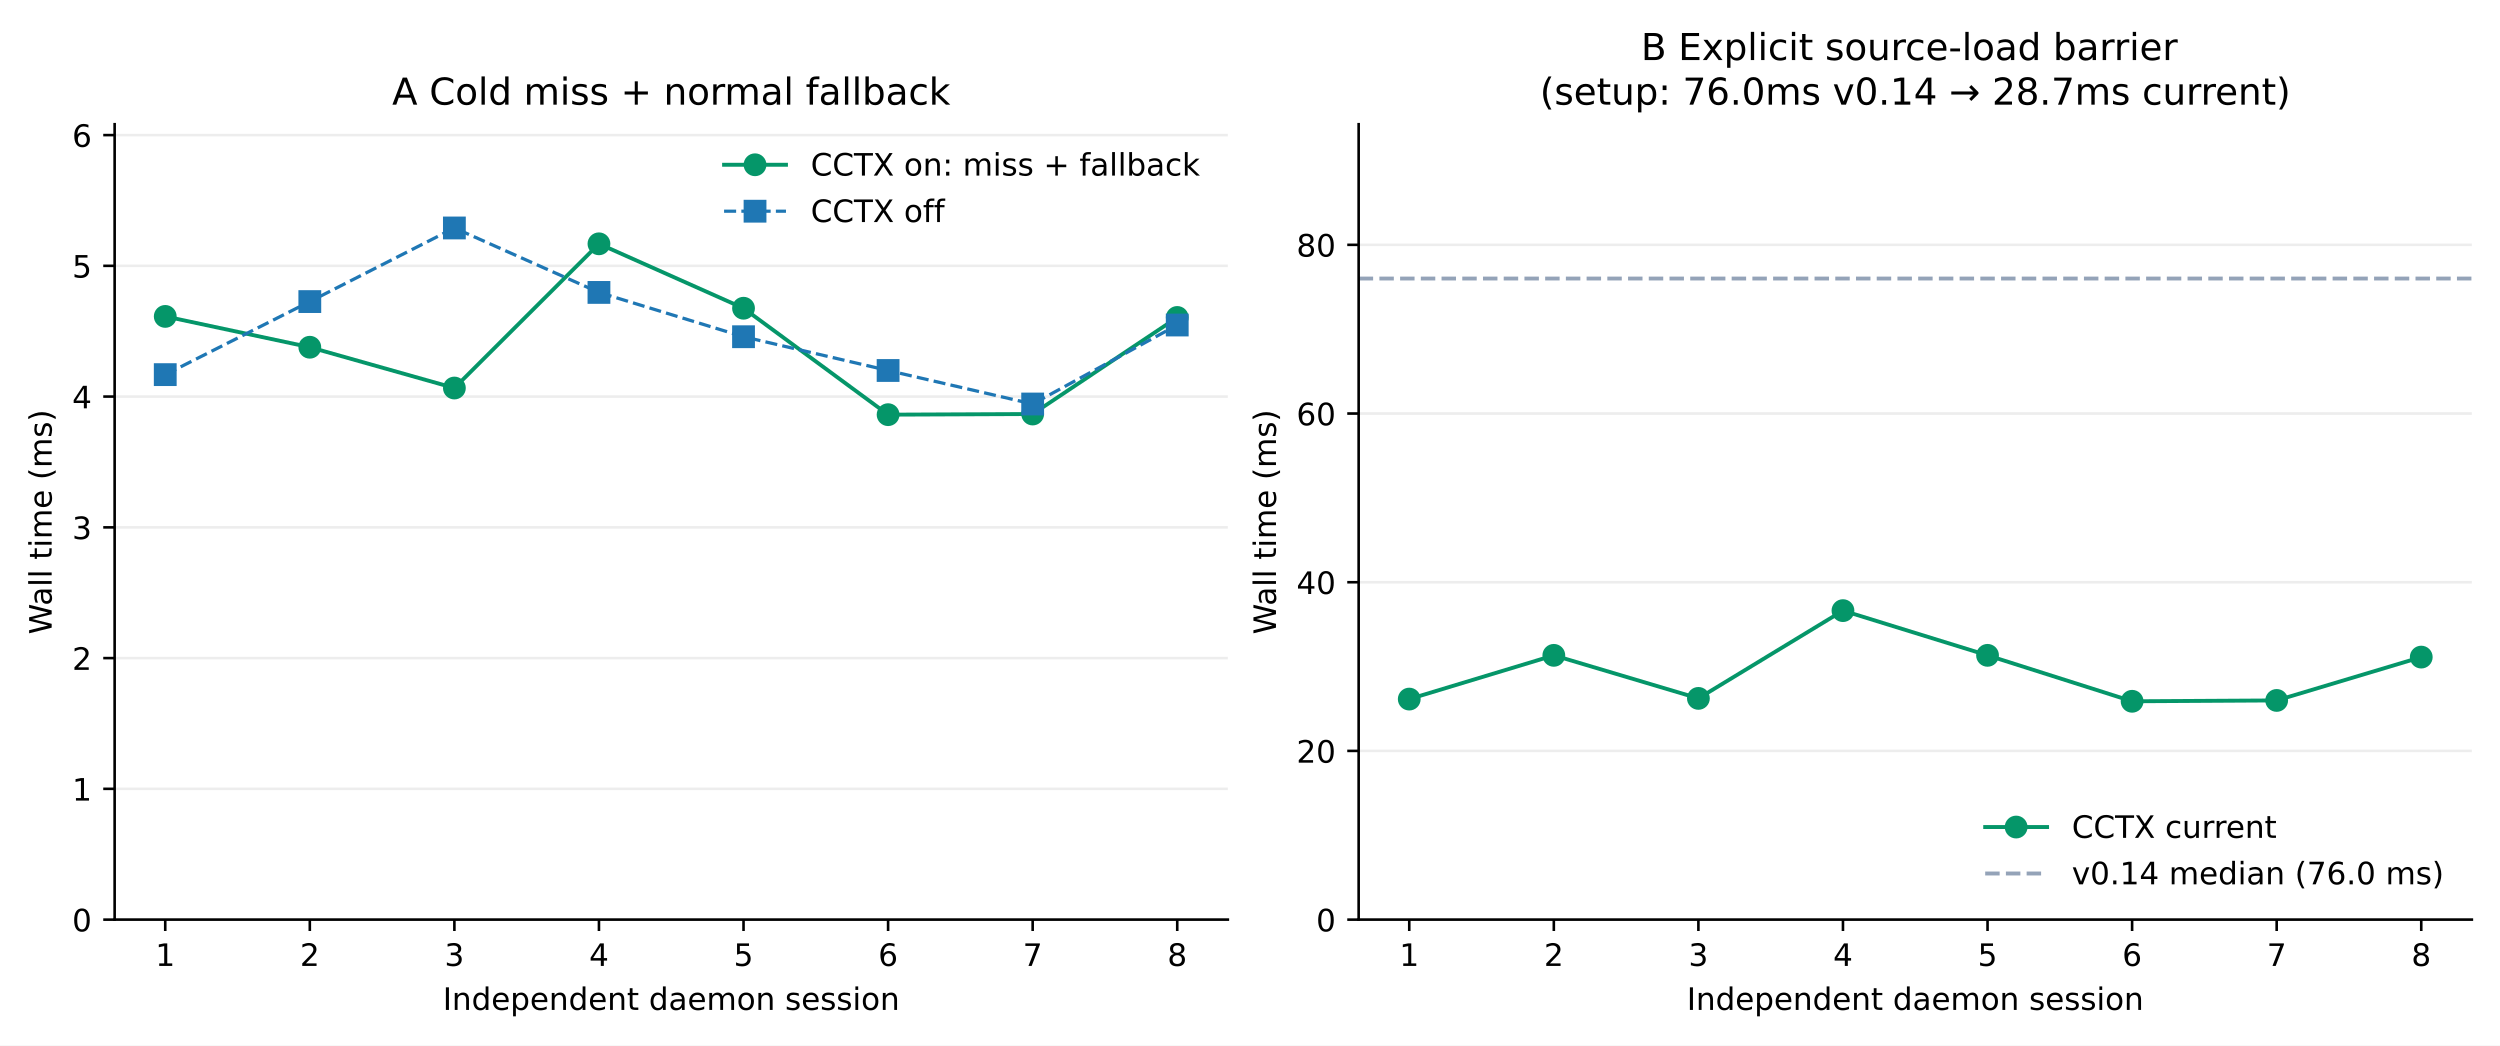
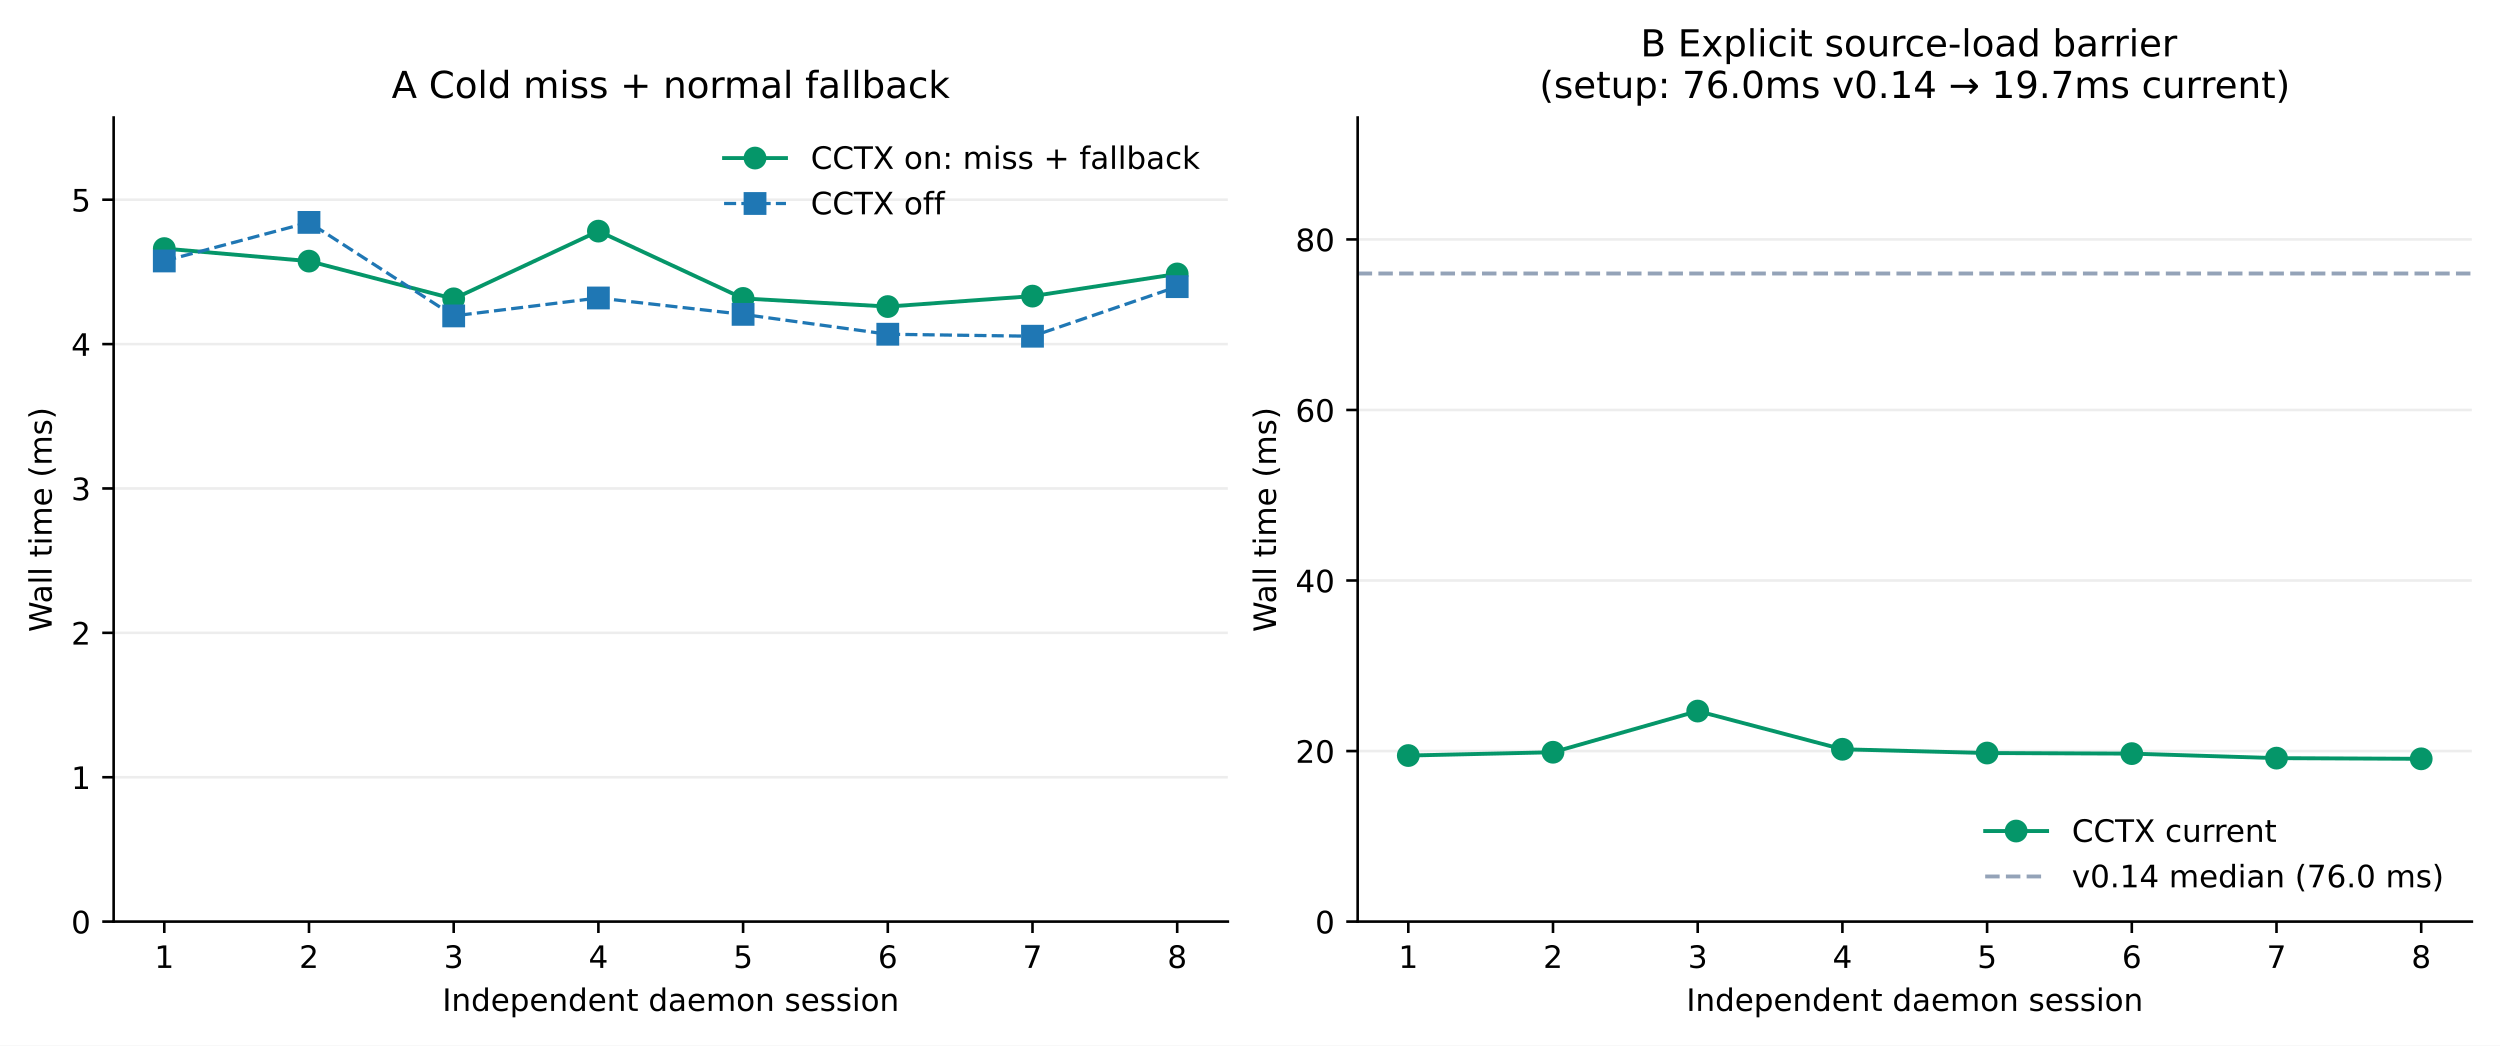
<svg xmlns="http://www.w3.org/2000/svg" xmlns:xlink="http://www.w3.org/1999/xlink" width="767.28pt" height="320.88pt" viewBox="0 0 767.28 320.88" version="1.1">
  <defs>
    <style type="text/css">*{stroke-linejoin: round; stroke-linecap: butt}</style>
  </defs>
  <g id="figure_1">
    <g id="patch_1">
      <path d="M 0 320.88 L 767.28 320.88 L 767.28 0 L 0 0 z " style="fill: #ffffff" />
    </g>
    <g id="axes_1">
      <g id="patch_2">
-         <path d="M 35.185 282.239 L 376.838 282.239 L 376.838 38.126 L 35.185 38.126 z " style="fill: #ffffff" />
+         <path d="M 34.879 282.851 L 376.838 282.851 L 376.838 36.068 L 34.879 36.068 z " style="fill: #ffffff" />
      </g>
      <g id="matplotlib.axis_1">
        <g id="xtick_1">
          <g id="line2d_1">
            <defs>
-               <path id="md323d9f22f" d="M 0 0 L 0 3.5 " style="stroke: #000000; stroke-width: 0.8" />
+               <path id="m0ad3bde80e" d="M 0 0 L 0 3.5 " style="stroke: #000000; stroke-width: 0.8" />
            </defs>
            <g>
-               <use xlink:href="#md323d9f22f" x="50.715" y="282.239" style="stroke: #000000; stroke-width: 0.8" />
+               <use xlink:href="#m0ad3bde80e" x="50.422" y="282.851" style="stroke: #000000; stroke-width: 0.8" />
            </g>
          </g>
          <g id="text_1">
-             <text style="font-size: 9.5px; font-family: 'DejaVu Sans'; text-anchor: middle" x="50.715" y="296.457" transform="rotate(-0 50.71477 296.4566)">1</text>
+             <text style="font-size: 9.5px; font-family: 'DejaVu Sans'; text-anchor: middle" x="50.422" y="297.07" transform="rotate(-0 50.42218 297.0696)">1</text>
          </g>
        </g>
        <g id="xtick_2">
          <g id="line2d_2">
            <g>
-               <use xlink:href="#md323d9f22f" x="95.085" y="282.239" style="stroke: #000000; stroke-width: 0.8" />
+               <use xlink:href="#m0ad3bde80e" x="94.832" y="282.851" style="stroke: #000000; stroke-width: 0.8" />
            </g>
          </g>
          <g id="text_2">
-             <text style="font-size: 9.5px; font-family: 'DejaVu Sans'; text-anchor: middle" x="95.085" y="296.457" transform="rotate(-0 95.08522 296.4566)">2</text>
+             <text style="font-size: 9.5px; font-family: 'DejaVu Sans'; text-anchor: middle" x="94.832" y="297.07" transform="rotate(-0 94.83244 297.0696)">2</text>
          </g>
        </g>
        <g id="xtick_3">
          <g id="line2d_3">
            <g>
-               <use xlink:href="#md323d9f22f" x="139.456" y="282.239" style="stroke: #000000; stroke-width: 0.8" />
+               <use xlink:href="#m0ad3bde80e" x="139.243" y="282.851" style="stroke: #000000; stroke-width: 0.8" />
            </g>
          </g>
          <g id="text_3">
-             <text style="font-size: 9.5px; font-family: 'DejaVu Sans'; text-anchor: middle" x="139.456" y="296.457" transform="rotate(-0 139.4557 296.4566)">3</text>
+             <text style="font-size: 9.5px; font-family: 'DejaVu Sans'; text-anchor: middle" x="139.243" y="297.07" transform="rotate(-0 139.2427 297.0696)">3</text>
          </g>
        </g>
        <g id="xtick_4">
          <g id="line2d_4">
            <g>
-               <use xlink:href="#md323d9f22f" x="183.826" y="282.239" style="stroke: #000000; stroke-width: 0.8" />
+               <use xlink:href="#m0ad3bde80e" x="183.653" y="282.851" style="stroke: #000000; stroke-width: 0.8" />
            </g>
          </g>
          <g id="text_4">
-             <text style="font-size: 9.5px; font-family: 'DejaVu Sans'; text-anchor: middle" x="183.826" y="296.457" transform="rotate(-0 183.8261 296.4566)">4</text>
+             <text style="font-size: 9.5px; font-family: 'DejaVu Sans'; text-anchor: middle" x="183.653" y="297.07" transform="rotate(-0 183.653 297.0696)">4</text>
          </g>
        </g>
        <g id="xtick_5">
          <g id="line2d_5">
            <g>
-               <use xlink:href="#md323d9f22f" x="228.197" y="282.239" style="stroke: #000000; stroke-width: 0.8" />
+               <use xlink:href="#m0ad3bde80e" x="228.063" y="282.851" style="stroke: #000000; stroke-width: 0.8" />
            </g>
          </g>
          <g id="text_5">
-             <text style="font-size: 9.5px; font-family: 'DejaVu Sans'; text-anchor: middle" x="228.197" y="296.457" transform="rotate(-0 228.1966 296.4566)">5</text>
+             <text style="font-size: 9.5px; font-family: 'DejaVu Sans'; text-anchor: middle" x="228.063" y="297.07" transform="rotate(-0 228.0632 297.0696)">5</text>
          </g>
        </g>
        <g id="xtick_6">
          <g id="line2d_6">
            <g>
-               <use xlink:href="#md323d9f22f" x="272.567" y="282.239" style="stroke: #000000; stroke-width: 0.8" />
+               <use xlink:href="#m0ad3bde80e" x="272.473" y="282.851" style="stroke: #000000; stroke-width: 0.8" />
            </g>
          </g>
          <g id="text_6">
-             <text style="font-size: 9.5px; font-family: 'DejaVu Sans'; text-anchor: middle" x="272.567" y="296.457" transform="rotate(-0 272.567 296.4566)">6</text>
+             <text style="font-size: 9.5px; font-family: 'DejaVu Sans'; text-anchor: middle" x="272.473" y="297.07" transform="rotate(-0 272.4735 297.0696)">6</text>
          </g>
        </g>
        <g id="xtick_7">
          <g id="line2d_7">
            <g>
-               <use xlink:href="#md323d9f22f" x="316.937" y="282.239" style="stroke: #000000; stroke-width: 0.8" />
+               <use xlink:href="#m0ad3bde80e" x="316.884" y="282.851" style="stroke: #000000; stroke-width: 0.8" />
            </g>
          </g>
          <g id="text_7">
-             <text style="font-size: 9.5px; font-family: 'DejaVu Sans'; text-anchor: middle" x="316.937" y="296.457" transform="rotate(-0 316.9375 296.4566)">7</text>
+             <text style="font-size: 9.5px; font-family: 'DejaVu Sans'; text-anchor: middle" x="316.884" y="297.07" transform="rotate(-0 316.8837 297.0696)">7</text>
          </g>
        </g>
        <g id="xtick_8">
          <g id="line2d_8">
            <g>
-               <use xlink:href="#md323d9f22f" x="361.308" y="282.239" style="stroke: #000000; stroke-width: 0.8" />
+               <use xlink:href="#m0ad3bde80e" x="361.294" y="282.851" style="stroke: #000000; stroke-width: 0.8" />
            </g>
          </g>
          <g id="text_8">
-             <text style="font-size: 9.5px; font-family: 'DejaVu Sans'; text-anchor: middle" x="361.308" y="296.457" transform="rotate(-0 361.3079 296.4566)">8</text>
+             <text style="font-size: 9.5px; font-family: 'DejaVu Sans'; text-anchor: middle" x="361.294" y="297.07" transform="rotate(-0 361.294 297.0696)">8</text>
          </g>
        </g>
        <g id="text_9">
-           <text style="font-size: 9.5px; font-family: 'DejaVu Sans'; text-anchor: middle" x="206.011" y="309.957" transform="rotate(-0 206.0113 309.9573)">Independent daemon session</text>
+           <text style="font-size: 9.5px; font-family: 'DejaVu Sans'; text-anchor: middle" x="205.858" y="310.264" transform="rotate(-0 205.8581 310.2638)">Independent daemon session</text>
        </g>
      </g>
      <g id="matplotlib.axis_2">
        <g id="ytick_1">
          <g id="line2d_9">
-             <path d="M 35.185 282.239 L 376.838 282.239 " clip-path="url(#p7e78518bc8)" style="fill: none; stroke: #b0b0b0; stroke-opacity: 0.22; stroke-width: 0.8; stroke-linecap: square" />
+             <path d="M 34.879 282.851 L 376.838 282.851 " clip-path="url(#pd2999e989a)" style="fill: none; stroke: #b0b0b0; stroke-opacity: 0.22; stroke-width: 0.8; stroke-linecap: square" />
          </g>
          <g id="line2d_10">
            <defs>
-               <path id="macebc6867a" d="M 0 0 L -3.5 0 " style="stroke: #000000; stroke-width: 0.8" />
+               <path id="m34ef6a5048" d="M 0 0 L -3.5 0 " style="stroke: #000000; stroke-width: 0.8" />
            </defs>
            <g>
-               <use xlink:href="#macebc6867a" x="35.185" y="282.239" style="stroke: #000000; stroke-width: 0.8" />
+               <use xlink:href="#m34ef6a5048" x="34.879" y="282.851" style="stroke: #000000; stroke-width: 0.8" />
            </g>
          </g>
          <g id="text_10">
-             <text style="font-size: 9.5px; font-family: 'DejaVu Sans'; text-anchor: end" x="28.185" y="285.848" transform="rotate(-0 28.18512 285.8477)">0</text>
+             <text style="font-size: 9.5px; font-family: 'DejaVu Sans'; text-anchor: end" x="27.879" y="286.46" transform="rotate(-0 27.87859 286.4603)">0</text>
          </g>
        </g>
        <g id="ytick_2">
          <g id="line2d_11">
-             <path d="M 35.185 242.109 L 376.838 242.109 " clip-path="url(#p7e78518bc8)" style="fill: none; stroke: #b0b0b0; stroke-opacity: 0.22; stroke-width: 0.8; stroke-linecap: square" />
+             <path d="M 34.879 238.54 L 376.838 238.54 " clip-path="url(#pd2999e989a)" style="fill: none; stroke: #b0b0b0; stroke-opacity: 0.22; stroke-width: 0.8; stroke-linecap: square" />
          </g>
          <g id="line2d_12">
            <g>
-               <use xlink:href="#macebc6867a" x="35.185" y="242.109" style="stroke: #000000; stroke-width: 0.8" />
+               <use xlink:href="#m34ef6a5048" x="34.879" y="238.54" style="stroke: #000000; stroke-width: 0.8" />
            </g>
          </g>
          <g id="text_11">
-             <text style="font-size: 9.5px; font-family: 'DejaVu Sans'; text-anchor: end" x="28.185" y="245.718" transform="rotate(-0 28.18512 245.7178)">1</text>
+             <text style="font-size: 9.5px; font-family: 'DejaVu Sans'; text-anchor: end" x="27.879" y="242.149" transform="rotate(-0 27.87859 242.1488)">1</text>
          </g>
        </g>
        <g id="ytick_3">
          <g id="line2d_13">
-             <path d="M 35.185 201.979 L 376.838 201.979 " clip-path="url(#p7e78518bc8)" style="fill: none; stroke: #b0b0b0; stroke-opacity: 0.22; stroke-width: 0.8; stroke-linecap: square" />
+             <path d="M 34.879 194.228 L 376.838 194.228 " clip-path="url(#pd2999e989a)" style="fill: none; stroke: #b0b0b0; stroke-opacity: 0.22; stroke-width: 0.8; stroke-linecap: square" />
          </g>
          <g id="line2d_14">
            <g>
-               <use xlink:href="#macebc6867a" x="35.185" y="201.979" style="stroke: #000000; stroke-width: 0.8" />
+               <use xlink:href="#m34ef6a5048" x="34.879" y="194.228" style="stroke: #000000; stroke-width: 0.8" />
            </g>
          </g>
          <g id="text_12">
-             <text style="font-size: 9.5px; font-family: 'DejaVu Sans'; text-anchor: end" x="28.185" y="205.588" transform="rotate(-0 28.18512 205.5879)">2</text>
+             <text style="font-size: 9.5px; font-family: 'DejaVu Sans'; text-anchor: end" x="27.879" y="197.837" transform="rotate(-0 27.87859 197.8372)">2</text>
          </g>
        </g>
        <g id="ytick_4">
          <g id="line2d_15">
-             <path d="M 35.185 161.849 L 376.838 161.849 " clip-path="url(#p7e78518bc8)" style="fill: none; stroke: #b0b0b0; stroke-opacity: 0.22; stroke-width: 0.8; stroke-linecap: square" />
+             <path d="M 34.879 149.916 L 376.838 149.916 " clip-path="url(#pd2999e989a)" style="fill: none; stroke: #b0b0b0; stroke-opacity: 0.22; stroke-width: 0.8; stroke-linecap: square" />
          </g>
          <g id="line2d_16">
            <g>
-               <use xlink:href="#macebc6867a" x="35.185" y="161.849" style="stroke: #000000; stroke-width: 0.8" />
+               <use xlink:href="#m34ef6a5048" x="34.879" y="149.916" style="stroke: #000000; stroke-width: 0.8" />
            </g>
          </g>
          <g id="text_13">
-             <text style="font-size: 9.5px; font-family: 'DejaVu Sans'; text-anchor: end" x="28.185" y="165.458" transform="rotate(-0 28.18512 165.458)">3</text>
+             <text style="font-size: 9.5px; font-family: 'DejaVu Sans'; text-anchor: end" x="27.879" y="153.526" transform="rotate(-0 27.87859 153.5257)">3</text>
          </g>
        </g>
        <g id="ytick_5">
          <g id="line2d_17">
-             <path d="M 35.185 121.719 L 376.838 121.719 " clip-path="url(#p7e78518bc8)" style="fill: none; stroke: #b0b0b0; stroke-opacity: 0.22; stroke-width: 0.8; stroke-linecap: square" />
+             <path d="M 34.879 105.605 L 376.838 105.605 " clip-path="url(#pd2999e989a)" style="fill: none; stroke: #b0b0b0; stroke-opacity: 0.22; stroke-width: 0.8; stroke-linecap: square" />
          </g>
          <g id="line2d_18">
            <g>
-               <use xlink:href="#macebc6867a" x="35.185" y="121.719" style="stroke: #000000; stroke-width: 0.8" />
+               <use xlink:href="#m34ef6a5048" x="34.879" y="105.605" style="stroke: #000000; stroke-width: 0.8" />
            </g>
          </g>
          <g id="text_14">
-             <text style="font-size: 9.5px; font-family: 'DejaVu Sans'; text-anchor: end" x="28.185" y="125.328" transform="rotate(-0 28.18512 125.3281)">4</text>
+             <text style="font-size: 9.5px; font-family: 'DejaVu Sans'; text-anchor: end" x="27.879" y="109.214" transform="rotate(-0 27.87859 109.2141)">4</text>
          </g>
        </g>
        <g id="ytick_6">
          <g id="line2d_19">
-             <path d="M 35.185 81.589 L 376.838 81.589 " clip-path="url(#p7e78518bc8)" style="fill: none; stroke: #b0b0b0; stroke-opacity: 0.22; stroke-width: 0.8; stroke-linecap: square" />
+             <path d="M 34.879 61.293 L 376.838 61.293 " clip-path="url(#pd2999e989a)" style="fill: none; stroke: #b0b0b0; stroke-opacity: 0.22; stroke-width: 0.8; stroke-linecap: square" />
          </g>
          <g id="line2d_20">
            <g>
-               <use xlink:href="#macebc6867a" x="35.185" y="81.589" style="stroke: #000000; stroke-width: 0.8" />
+               <use xlink:href="#m34ef6a5048" x="34.879" y="61.293" style="stroke: #000000; stroke-width: 0.8" />
            </g>
          </g>
          <g id="text_15">
-             <text style="font-size: 9.5px; font-family: 'DejaVu Sans'; text-anchor: end" x="28.185" y="85.198" transform="rotate(-0 28.18512 85.19824)">5</text>
-           </g>
-         </g>
-         <g id="ytick_7">
-           <g id="line2d_21">
-             <path d="M 35.185 41.459 L 376.838 41.459 " clip-path="url(#p7e78518bc8)" style="fill: none; stroke: #b0b0b0; stroke-opacity: 0.22; stroke-width: 0.8; stroke-linecap: square" />
-           </g>
-           <g id="line2d_22">
-             <g>
-               <use xlink:href="#macebc6867a" x="35.185" y="41.459" style="stroke: #000000; stroke-width: 0.8" />
-             </g>
-           </g>
-           <g id="text_16">
-             <text style="font-size: 9.5px; font-family: 'DejaVu Sans'; text-anchor: end" x="28.185" y="45.068" transform="rotate(-0 28.18512 45.06835)">6</text>
-           </g>
-         </g>
-         <g id="text_17">
-           <text style="font-size: 9.5px; font-family: 'DejaVu Sans'; text-anchor: middle" x="15.859" y="160.182" transform="rotate(-90 15.85852 160.1822)">Wall time (ms)</text>
-         </g>
-       </g>
-       <g id="line2d_23">
-         <path d="M 50.715 97.108 L 95.085 106.571 L 139.456 119.091 L 183.826 74.828 L 228.197 94.6 L 272.567 127.266 L 316.937 127.067 L 361.308 97.429 " clip-path="url(#p7e78518bc8)" style="fill: none; stroke: #059669; stroke-width: 1.2; stroke-linecap: square" />
+             <text style="font-size: 9.5px; font-family: 'DejaVu Sans'; text-anchor: end" x="27.879" y="64.903" transform="rotate(-0 27.87859 64.9026)">5</text>
+           </g>
+         </g>
+         <g id="text_16">
+           <text style="font-size: 9.5px; font-family: 'DejaVu Sans'; text-anchor: middle" x="15.859" y="159.459" transform="rotate(-90 15.85852 159.4594)">Wall time (ms)</text>
+         </g>
+       </g>
+       <g id="line2d_21">
+         <path d="M 50.422 76.292 L 94.832 80.14 L 139.243 91.713 L 183.653 70.933 L 228.063 91.589 L 272.473 94.088 L 316.884 90.882 L 361.294 84.074 " clip-path="url(#pd2999e989a)" style="fill: none; stroke: #059669; stroke-width: 1.2; stroke-linecap: square" />
        <defs>
-           <path id="me10b942151" d="M 0 3 C 0.796 3 1.559 2.684 2.121 2.121 C 2.684 1.559 3 0.796 3 0 C 3 -0.796 2.684 -1.559 2.121 -2.121 C 1.559 -2.684 0.796 -3 0 -3 C -0.796 -3 -1.559 -2.684 -2.121 -2.121 C -2.684 -1.559 -3 -0.796 -3 0 C -3 0.796 -2.684 1.559 -2.121 2.121 C -1.559 2.684 -0.796 3 0 3 z " style="stroke: #059669" />
+           <path id="m6e90c2ed04" d="M 0 3 C 0.796 3 1.559 2.684 2.121 2.121 C 2.684 1.559 3 0.796 3 0 C 3 -0.796 2.684 -1.559 2.121 -2.121 C 1.559 -2.684 0.796 -3 0 -3 C -0.796 -3 -1.559 -2.684 -2.121 -2.121 C -2.684 -1.559 -3 -0.796 -3 0 C -3 0.796 -2.684 1.559 -2.121 2.121 C -1.559 2.684 -0.796 3 0 3 z " style="stroke: #059669" />
        </defs>
-         <g clip-path="url(#p7e78518bc8)">
-           <use xlink:href="#me10b942151" x="50.715" y="97.108" style="fill: #059669; stroke: #059669" />
-           <use xlink:href="#me10b942151" x="95.085" y="106.571" style="fill: #059669; stroke: #059669" />
-           <use xlink:href="#me10b942151" x="139.456" y="119.091" style="fill: #059669; stroke: #059669" />
-           <use xlink:href="#me10b942151" x="183.826" y="74.828" style="fill: #059669; stroke: #059669" />
-           <use xlink:href="#me10b942151" x="228.197" y="94.6" style="fill: #059669; stroke: #059669" />
-           <use xlink:href="#me10b942151" x="272.567" y="127.266" style="fill: #059669; stroke: #059669" />
-           <use xlink:href="#me10b942151" x="316.937" y="127.067" style="fill: #059669; stroke: #059669" />
-           <use xlink:href="#me10b942151" x="361.308" y="97.429" style="fill: #059669; stroke: #059669" />
-         </g>
-       </g>
-       <g id="line2d_24">
-         <path d="M 50.715 114.978 L 95.085 92.558 L 139.456 69.966 L 183.826 89.748 L 228.197 103.346 L 272.567 113.708 L 316.937 123.995 L 361.308 99.75 " clip-path="url(#p7e78518bc8)" style="fill: none; stroke-dasharray: 3.7,1.6; stroke-dashoffset: 0; stroke: #1f77b4" />
+         <g clip-path="url(#pd2999e989a)">
+           <use xlink:href="#m6e90c2ed04" x="50.422" y="76.292" style="fill: #059669; stroke: #059669" />
+           <use xlink:href="#m6e90c2ed04" x="94.832" y="80.14" style="fill: #059669; stroke: #059669" />
+           <use xlink:href="#m6e90c2ed04" x="139.243" y="91.713" style="fill: #059669; stroke: #059669" />
+           <use xlink:href="#m6e90c2ed04" x="183.653" y="70.933" style="fill: #059669; stroke: #059669" />
+           <use xlink:href="#m6e90c2ed04" x="228.063" y="91.589" style="fill: #059669; stroke: #059669" />
+           <use xlink:href="#m6e90c2ed04" x="272.473" y="94.088" style="fill: #059669; stroke: #059669" />
+           <use xlink:href="#m6e90c2ed04" x="316.884" y="90.882" style="fill: #059669; stroke: #059669" />
+           <use xlink:href="#m6e90c2ed04" x="361.294" y="84.074" style="fill: #059669; stroke: #059669" />
+         </g>
+       </g>
+       <g id="line2d_22">
+         <path d="M 50.422 80.092 L 94.832 68.257 L 139.243 96.959 L 183.653 91.454 L 228.063 96.481 L 272.473 102.58 L 316.884 103.19 L 361.294 87.977 " clip-path="url(#pd2999e989a)" style="fill: none; stroke-dasharray: 3.7,1.6; stroke-dashoffset: 0; stroke: #1f77b4" />
        <defs>
-           <path id="m19c62557ac" d="M -3 3 L 3 3 L 3 -3 L -3 -3 z " style="stroke: #1f77b4; stroke-linejoin: miter" />
+           <path id="m95260a5b5b" d="M -3 3 L 3 3 L 3 -3 L -3 -3 z " style="stroke: #1f77b4; stroke-linejoin: miter" />
        </defs>
-         <g clip-path="url(#p7e78518bc8)">
-           <use xlink:href="#m19c62557ac" x="50.715" y="114.978" style="fill: #1f77b4; stroke: #1f77b4; stroke-linejoin: miter" />
-           <use xlink:href="#m19c62557ac" x="95.085" y="92.558" style="fill: #1f77b4; stroke: #1f77b4; stroke-linejoin: miter" />
-           <use xlink:href="#m19c62557ac" x="139.456" y="69.966" style="fill: #1f77b4; stroke: #1f77b4; stroke-linejoin: miter" />
-           <use xlink:href="#m19c62557ac" x="183.826" y="89.748" style="fill: #1f77b4; stroke: #1f77b4; stroke-linejoin: miter" />
-           <use xlink:href="#m19c62557ac" x="228.197" y="103.346" style="fill: #1f77b4; stroke: #1f77b4; stroke-linejoin: miter" />
-           <use xlink:href="#m19c62557ac" x="272.567" y="113.708" style="fill: #1f77b4; stroke: #1f77b4; stroke-linejoin: miter" />
-           <use xlink:href="#m19c62557ac" x="316.937" y="123.995" style="fill: #1f77b4; stroke: #1f77b4; stroke-linejoin: miter" />
-           <use xlink:href="#m19c62557ac" x="361.308" y="99.75" style="fill: #1f77b4; stroke: #1f77b4; stroke-linejoin: miter" />
+         <g clip-path="url(#pd2999e989a)">
+           <use xlink:href="#m95260a5b5b" x="50.422" y="80.092" style="fill: #1f77b4; stroke: #1f77b4; stroke-linejoin: miter" />
+           <use xlink:href="#m95260a5b5b" x="94.832" y="68.257" style="fill: #1f77b4; stroke: #1f77b4; stroke-linejoin: miter" />
+           <use xlink:href="#m95260a5b5b" x="139.243" y="96.959" style="fill: #1f77b4; stroke: #1f77b4; stroke-linejoin: miter" />
+           <use xlink:href="#m95260a5b5b" x="183.653" y="91.454" style="fill: #1f77b4; stroke: #1f77b4; stroke-linejoin: miter" />
+           <use xlink:href="#m95260a5b5b" x="228.063" y="96.481" style="fill: #1f77b4; stroke: #1f77b4; stroke-linejoin: miter" />
+           <use xlink:href="#m95260a5b5b" x="272.473" y="102.58" style="fill: #1f77b4; stroke: #1f77b4; stroke-linejoin: miter" />
+           <use xlink:href="#m95260a5b5b" x="316.884" y="103.19" style="fill: #1f77b4; stroke: #1f77b4; stroke-linejoin: miter" />
+           <use xlink:href="#m95260a5b5b" x="361.294" y="87.977" style="fill: #1f77b4; stroke: #1f77b4; stroke-linejoin: miter" />
        </g>
      </g>
      <g id="patch_3">
-         <path d="M 35.185 282.239 L 35.185 38.126 " style="fill: none; stroke: #000000; stroke-width: 0.8; stroke-linejoin: miter; stroke-linecap: square" />
+         <path d="M 34.879 282.851 L 34.879 36.068 " style="fill: none; stroke: #000000; stroke-width: 0.8; stroke-linejoin: miter; stroke-linecap: square" />
      </g>
      <g id="patch_4">
-         <path d="M 35.185 282.239 L 376.838 282.239 " style="fill: none; stroke: #000000; stroke-width: 0.8; stroke-linejoin: miter; stroke-linecap: square" />
-       </g>
-       <g id="text_18">
-         <text style="font-size: 11.4px; font-family: 'DejaVu Sans'; text-anchor: middle" x="206.011" y="32.126" transform="rotate(-0 206.0113 32.12556)">A  Cold miss + normal fallback</text>
+         <path d="M 34.879 282.851 L 376.838 282.851 " style="fill: none; stroke: #000000; stroke-width: 0.8; stroke-linejoin: miter; stroke-linecap: square" />
+       </g>
+       <g id="text_17">
+         <text style="font-size: 11.4px; font-family: 'DejaVu Sans'; text-anchor: middle" x="205.858" y="30.068" transform="rotate(-0 205.8581 30.06772)">A  Cold miss + normal fallback</text>
      </g>
      <g id="legend_1">
-         <g id="line2d_25">
-           <path d="M 222.227 50.569 L 231.727 50.569 L 241.227 50.569 " style="fill: none; stroke: #059669; stroke-width: 1.2; stroke-linecap: square" />
+         <g id="line2d_23">
+           <path d="M 222.227 48.511 L 231.727 48.511 L 241.227 48.511 " style="fill: none; stroke: #059669; stroke-width: 1.2; stroke-linecap: square" />
          <g>
-             <use xlink:href="#me10b942151" x="231.727" y="50.569" style="fill: #059669; stroke: #059669" />
+             <use xlink:href="#m6e90c2ed04" x="231.727" y="48.511" style="fill: #059669; stroke: #059669" />
+           </g>
+         </g>
+         <g id="text_18">
+           <text style="font-size: 9.5px; font-family: 'DejaVu Sans'; text-anchor: start" x="248.827" y="51.836" transform="rotate(-0 248.8266 51.83624)">CCTX on: miss + fallback</text>
+         </g>
+         <g id="line2d_24">
+           <path d="M 222.227 62.455 L 231.727 62.455 L 241.227 62.455 " style="fill: none; stroke-dasharray: 3.7,1.6; stroke-dashoffset: 0; stroke: #1f77b4" />
+           <g>
+             <use xlink:href="#m95260a5b5b" x="231.727" y="62.455" style="fill: #1f77b4; stroke: #1f77b4; stroke-linejoin: miter" />
          </g>
        </g>
        <g id="text_19">
-           <text style="font-size: 9.5px; font-family: 'DejaVu Sans'; text-anchor: start" x="248.827" y="53.894" transform="rotate(-0 248.8266 53.89407)">CCTX on: miss + fallback</text>
-         </g>
-         <g id="line2d_26">
-           <path d="M 222.227 64.82 L 231.727 64.82 L 241.227 64.82 " style="fill: none; stroke-dasharray: 3.7,1.6; stroke-dashoffset: 0; stroke: #1f77b4" />
-           <g>
-             <use xlink:href="#m19c62557ac" x="231.727" y="64.82" style="fill: #1f77b4; stroke: #1f77b4; stroke-linejoin: miter" />
-           </g>
-         </g>
-         <g id="text_20">
-           <text style="font-size: 9.5px; font-family: 'DejaVu Sans'; text-anchor: start" x="248.827" y="68.145" transform="rotate(-0 248.8266 68.14482)">CCTX off</text>
+           <text style="font-size: 9.5px; font-family: 'DejaVu Sans'; text-anchor: start" x="248.827" y="65.78" transform="rotate(-0 248.8266 65.78046)">CCTX off</text>
        </g>
      </g>
    </g>
    <g id="axes_2">
      <g id="patch_5">
-         <path d="M 416.987 282.239 L 758.64 282.239 L 758.64 38.126 L 416.987 38.126 z " style="fill: #ffffff" />
+         <path d="M 416.681 282.851 L 758.64 282.851 L 758.64 36.068 L 416.681 36.068 z " style="fill: #ffffff" />
      </g>
      <g id="matplotlib.axis_3">
        <g id="xtick_9">
+           <g id="line2d_25">
+             <g>
+               <use xlink:href="#m0ad3bde80e" x="432.224" y="282.851" style="stroke: #000000; stroke-width: 0.8" />
+             </g>
+           </g>
+           <g id="text_20">
+             <text style="font-size: 9.5px; font-family: 'DejaVu Sans'; text-anchor: middle" x="432.224" y="297.07" transform="rotate(-0 432.2241 297.0696)">1</text>
+           </g>
+         </g>
+         <g id="xtick_10">
+           <g id="line2d_26">
+             <g>
+               <use xlink:href="#m0ad3bde80e" x="476.634" y="282.851" style="stroke: #000000; stroke-width: 0.8" />
+             </g>
+           </g>
+           <g id="text_21">
+             <text style="font-size: 9.5px; font-family: 'DejaVu Sans'; text-anchor: middle" x="476.634" y="297.07" transform="rotate(-0 476.6344 297.0696)">2</text>
+           </g>
+         </g>
+         <g id="xtick_11">
          <g id="line2d_27">
            <g>
-               <use xlink:href="#md323d9f22f" x="432.517" y="282.239" style="stroke: #000000; stroke-width: 0.8" />
-             </g>
-           </g>
-           <g id="text_21">
-             <text style="font-size: 9.5px; font-family: 'DejaVu Sans'; text-anchor: middle" x="432.517" y="296.457" transform="rotate(-0 432.5167 296.4566)">1</text>
-           </g>
-         </g>
-         <g id="xtick_10">
+               <use xlink:href="#m0ad3bde80e" x="521.045" y="282.851" style="stroke: #000000; stroke-width: 0.8" />
+             </g>
+           </g>
+           <g id="text_22">
+             <text style="font-size: 9.5px; font-family: 'DejaVu Sans'; text-anchor: middle" x="521.045" y="297.07" transform="rotate(-0 521.0446 297.0696)">3</text>
+           </g>
+         </g>
+         <g id="xtick_12">
          <g id="line2d_28">
            <g>
-               <use xlink:href="#md323d9f22f" x="476.887" y="282.239" style="stroke: #000000; stroke-width: 0.8" />
-             </g>
-           </g>
-           <g id="text_22">
-             <text style="font-size: 9.5px; font-family: 'DejaVu Sans'; text-anchor: middle" x="476.887" y="296.457" transform="rotate(-0 476.8872 296.4566)">2</text>
-           </g>
-         </g>
-         <g id="xtick_11">
+               <use xlink:href="#m0ad3bde80e" x="565.455" y="282.851" style="stroke: #000000; stroke-width: 0.8" />
+             </g>
+           </g>
+           <g id="text_23">
+             <text style="font-size: 9.5px; font-family: 'DejaVu Sans'; text-anchor: middle" x="565.455" y="297.07" transform="rotate(-0 565.4549 297.0696)">4</text>
+           </g>
+         </g>
+         <g id="xtick_13">
          <g id="line2d_29">
            <g>
-               <use xlink:href="#md323d9f22f" x="521.258" y="282.239" style="stroke: #000000; stroke-width: 0.8" />
-             </g>
-           </g>
-           <g id="text_23">
-             <text style="font-size: 9.5px; font-family: 'DejaVu Sans'; text-anchor: middle" x="521.258" y="296.457" transform="rotate(-0 521.2576 296.4566)">3</text>
-           </g>
-         </g>
-         <g id="xtick_12">
+               <use xlink:href="#m0ad3bde80e" x="609.865" y="282.851" style="stroke: #000000; stroke-width: 0.8" />
+             </g>
+           </g>
+           <g id="text_24">
+             <text style="font-size: 9.5px; font-family: 'DejaVu Sans'; text-anchor: middle" x="609.865" y="297.07" transform="rotate(-0 609.8652 297.0696)">5</text>
+           </g>
+         </g>
+         <g id="xtick_14">
          <g id="line2d_30">
            <g>
-               <use xlink:href="#md323d9f22f" x="565.628" y="282.239" style="stroke: #000000; stroke-width: 0.8" />
-             </g>
-           </g>
-           <g id="text_24">
-             <text style="font-size: 9.5px; font-family: 'DejaVu Sans'; text-anchor: middle" x="565.628" y="296.457" transform="rotate(-0 565.6281 296.4566)">4</text>
-           </g>
-         </g>
-         <g id="xtick_13">
+               <use xlink:href="#m0ad3bde80e" x="654.275" y="282.851" style="stroke: #000000; stroke-width: 0.8" />
+             </g>
+           </g>
+           <g id="text_25">
+             <text style="font-size: 9.5px; font-family: 'DejaVu Sans'; text-anchor: middle" x="654.275" y="297.07" transform="rotate(-0 654.2754 297.0696)">6</text>
+           </g>
+         </g>
+         <g id="xtick_15">
          <g id="line2d_31">
            <g>
-               <use xlink:href="#md323d9f22f" x="609.999" y="282.239" style="stroke: #000000; stroke-width: 0.8" />
-             </g>
-           </g>
-           <g id="text_25">
-             <text style="font-size: 9.5px; font-family: 'DejaVu Sans'; text-anchor: middle" x="609.999" y="296.457" transform="rotate(-0 609.9985 296.4566)">5</text>
-           </g>
-         </g>
-         <g id="xtick_14">
+               <use xlink:href="#m0ad3bde80e" x="698.686" y="282.851" style="stroke: #000000; stroke-width: 0.8" />
+             </g>
+           </g>
+           <g id="text_26">
+             <text style="font-size: 9.5px; font-family: 'DejaVu Sans'; text-anchor: middle" x="698.686" y="297.07" transform="rotate(-0 698.6857 297.0696)">7</text>
+           </g>
+         </g>
+         <g id="xtick_16">
          <g id="line2d_32">
            <g>
-               <use xlink:href="#md323d9f22f" x="654.369" y="282.239" style="stroke: #000000; stroke-width: 0.8" />
-             </g>
-           </g>
-           <g id="text_26">
-             <text style="font-size: 9.5px; font-family: 'DejaVu Sans'; text-anchor: middle" x="654.369" y="296.457" transform="rotate(-0 654.369 296.4566)">6</text>
-           </g>
-         </g>
-         <g id="xtick_15">
+               <use xlink:href="#m0ad3bde80e" x="743.096" y="282.851" style="stroke: #000000; stroke-width: 0.8" />
+             </g>
+           </g>
+           <g id="text_27">
+             <text style="font-size: 9.5px; font-family: 'DejaVu Sans'; text-anchor: middle" x="743.096" y="297.07" transform="rotate(-0 743.0959 297.0696)">8</text>
+           </g>
+         </g>
+         <g id="text_28">
+           <text style="font-size: 9.5px; font-family: 'DejaVu Sans'; text-anchor: middle" x="587.66" y="310.264" transform="rotate(-0 587.66 310.2638)">Independent daemon session</text>
+         </g>
+       </g>
+       <g id="matplotlib.axis_4">
+         <g id="ytick_7">
          <g id="line2d_33">
-             <g>
-               <use xlink:href="#md323d9f22f" x="698.739" y="282.239" style="stroke: #000000; stroke-width: 0.8" />
-             </g>
-           </g>
-           <g id="text_27">
-             <text style="font-size: 9.5px; font-family: 'DejaVu Sans'; text-anchor: middle" x="698.739" y="296.457" transform="rotate(-0 698.7394 296.4566)">7</text>
-           </g>
-         </g>
-         <g id="xtick_16">
+             <path d="M 416.681 282.851 L 758.64 282.851 " clip-path="url(#p90496516fd)" style="fill: none; stroke: #b0b0b0; stroke-opacity: 0.22; stroke-width: 0.8; stroke-linecap: square" />
+           </g>
          <g id="line2d_34">
            <g>
-               <use xlink:href="#md323d9f22f" x="743.11" y="282.239" style="stroke: #000000; stroke-width: 0.8" />
-             </g>
-           </g>
-           <g id="text_28">
-             <text style="font-size: 9.5px; font-family: 'DejaVu Sans'; text-anchor: middle" x="743.11" y="296.457" transform="rotate(-0 743.1099 296.4566)">8</text>
-           </g>
-         </g>
-         <g id="text_29">
-           <text style="font-size: 9.5px; font-family: 'DejaVu Sans'; text-anchor: middle" x="587.813" y="309.957" transform="rotate(-0 587.8133 309.9573)">Independent daemon session</text>
-         </g>
-       </g>
-       <g id="matplotlib.axis_4">
+               <use xlink:href="#m34ef6a5048" x="416.681" y="282.851" style="stroke: #000000; stroke-width: 0.8" />
+             </g>
+           </g>
+           <g id="text_29">
+             <text style="font-size: 9.5px; font-family: 'DejaVu Sans'; text-anchor: end" x="409.681" y="286.46" transform="rotate(-0 409.6805 286.4603)">0</text>
+           </g>
+         </g>
        <g id="ytick_8">
          <g id="line2d_35">
-             <path d="M 416.987 282.239 L 758.64 282.239 " clip-path="url(#pdb2b70e7f4)" style="fill: none; stroke: #b0b0b0; stroke-opacity: 0.22; stroke-width: 0.8; stroke-linecap: square" />
+             <path d="M 416.681 230.511 L 758.64 230.511 " clip-path="url(#p90496516fd)" style="fill: none; stroke: #b0b0b0; stroke-opacity: 0.22; stroke-width: 0.8; stroke-linecap: square" />
          </g>
          <g id="line2d_36">
            <g>
-               <use xlink:href="#macebc6867a" x="416.987" y="282.239" style="stroke: #000000; stroke-width: 0.8" />
+               <use xlink:href="#m34ef6a5048" x="416.681" y="230.511" style="stroke: #000000; stroke-width: 0.8" />
            </g>
          </g>
          <g id="text_30">
-             <text style="font-size: 9.5px; font-family: 'DejaVu Sans'; text-anchor: end" x="409.987" y="285.848" transform="rotate(-0 409.9871 285.8477)">0</text>
+             <text style="font-size: 9.5px; font-family: 'DejaVu Sans'; text-anchor: end" x="409.681" y="234.12" transform="rotate(-0 409.6805 234.1203)">20</text>
          </g>
        </g>
        <g id="ytick_9">
          <g id="line2d_37">
-             <path d="M 416.987 230.465 L 758.64 230.465 " clip-path="url(#pdb2b70e7f4)" style="fill: none; stroke: #b0b0b0; stroke-opacity: 0.22; stroke-width: 0.8; stroke-linecap: square" />
+             <path d="M 416.681 178.171 L 758.64 178.171 " clip-path="url(#p90496516fd)" style="fill: none; stroke: #b0b0b0; stroke-opacity: 0.22; stroke-width: 0.8; stroke-linecap: square" />
          </g>
          <g id="line2d_38">
            <g>
-               <use xlink:href="#macebc6867a" x="416.987" y="230.465" style="stroke: #000000; stroke-width: 0.8" />
+               <use xlink:href="#m34ef6a5048" x="416.681" y="178.171" style="stroke: #000000; stroke-width: 0.8" />
            </g>
          </g>
          <g id="text_31">
-             <text style="font-size: 9.5px; font-family: 'DejaVu Sans'; text-anchor: end" x="409.987" y="234.074" transform="rotate(-0 409.9871 234.0739)">20</text>
+             <text style="font-size: 9.5px; font-family: 'DejaVu Sans'; text-anchor: end" x="409.681" y="181.78" transform="rotate(-0 409.6805 181.7802)">40</text>
          </g>
        </g>
        <g id="ytick_10">
          <g id="line2d_39">
-             <path d="M 416.987 178.691 L 758.64 178.691 " clip-path="url(#pdb2b70e7f4)" style="fill: none; stroke: #b0b0b0; stroke-opacity: 0.22; stroke-width: 0.8; stroke-linecap: square" />
+             <path d="M 416.681 125.831 L 758.64 125.831 " clip-path="url(#p90496516fd)" style="fill: none; stroke: #b0b0b0; stroke-opacity: 0.22; stroke-width: 0.8; stroke-linecap: square" />
          </g>
          <g id="line2d_40">
            <g>
-               <use xlink:href="#macebc6867a" x="416.987" y="178.691" style="stroke: #000000; stroke-width: 0.8" />
+               <use xlink:href="#m34ef6a5048" x="416.681" y="125.831" style="stroke: #000000; stroke-width: 0.8" />
            </g>
          </g>
          <g id="text_32">
-             <text style="font-size: 9.5px; font-family: 'DejaVu Sans'; text-anchor: end" x="409.987" y="182.3" transform="rotate(-0 409.9871 182.3002)">40</text>
+             <text style="font-size: 9.5px; font-family: 'DejaVu Sans'; text-anchor: end" x="409.681" y="129.44" transform="rotate(-0 409.6805 129.4402)">60</text>
          </g>
        </g>
        <g id="ytick_11">
          <g id="line2d_41">
-             <path d="M 416.987 126.918 L 758.64 126.918 " clip-path="url(#pdb2b70e7f4)" style="fill: none; stroke: #b0b0b0; stroke-opacity: 0.22; stroke-width: 0.8; stroke-linecap: square" />
+             <path d="M 416.681 73.491 L 758.64 73.491 " clip-path="url(#p90496516fd)" style="fill: none; stroke: #b0b0b0; stroke-opacity: 0.22; stroke-width: 0.8; stroke-linecap: square" />
          </g>
          <g id="line2d_42">
            <g>
-               <use xlink:href="#macebc6867a" x="416.987" y="126.918" style="stroke: #000000; stroke-width: 0.8" />
+               <use xlink:href="#m34ef6a5048" x="416.681" y="73.491" style="stroke: #000000; stroke-width: 0.8" />
            </g>
          </g>
          <g id="text_33">
-             <text style="font-size: 9.5px; font-family: 'DejaVu Sans'; text-anchor: end" x="409.987" y="130.526" transform="rotate(-0 409.9871 130.5264)">60</text>
-           </g>
-         </g>
-         <g id="ytick_12">
-           <g id="line2d_43">
-             <path d="M 416.987 75.144 L 758.64 75.144 " clip-path="url(#pdb2b70e7f4)" style="fill: none; stroke: #b0b0b0; stroke-opacity: 0.22; stroke-width: 0.8; stroke-linecap: square" />
-           </g>
-           <g id="line2d_44">
-             <g>
-               <use xlink:href="#macebc6867a" x="416.987" y="75.144" style="stroke: #000000; stroke-width: 0.8" />
-             </g>
-           </g>
-           <g id="text_34">
-             <text style="font-size: 9.5px; font-family: 'DejaVu Sans'; text-anchor: end" x="409.987" y="78.753" transform="rotate(-0 409.9871 78.75267)">80</text>
-           </g>
-         </g>
-         <g id="text_35">
-           <text style="font-size: 9.5px; font-family: 'DejaVu Sans'; text-anchor: middle" x="391.616" y="160.182" transform="rotate(-90 391.6161 160.1822)">Wall time (ms)</text>
-         </g>
-       </g>
-       <g id="line2d_45">
-         <path d="M 432.517 214.559 L 476.887 201.134 L 521.258 214.345 L 565.628 187.409 L 609.999 201.133 L 654.369 215.233 L 698.739 214.971 L 743.11 201.671 " clip-path="url(#pdb2b70e7f4)" style="fill: none; stroke: #059669; stroke-width: 1.2; stroke-linecap: square" />
-         <g clip-path="url(#pdb2b70e7f4)">
-           <use xlink:href="#me10b942151" x="432.517" y="214.559" style="fill: #059669; stroke: #059669" />
-           <use xlink:href="#me10b942151" x="476.887" y="201.134" style="fill: #059669; stroke: #059669" />
-           <use xlink:href="#me10b942151" x="521.258" y="214.345" style="fill: #059669; stroke: #059669" />
-           <use xlink:href="#me10b942151" x="565.628" y="187.409" style="fill: #059669; stroke: #059669" />
-           <use xlink:href="#me10b942151" x="609.999" y="201.133" style="fill: #059669; stroke: #059669" />
-           <use xlink:href="#me10b942151" x="654.369" y="215.233" style="fill: #059669; stroke: #059669" />
-           <use xlink:href="#me10b942151" x="698.739" y="214.971" style="fill: #059669; stroke: #059669" />
-           <use xlink:href="#me10b942151" x="743.11" y="201.671" style="fill: #059669; stroke: #059669" />
-         </g>
-       </g>
-       <g id="line2d_46">
-         <path d="M 416.987 85.483 L 758.64 85.483 " clip-path="url(#pdb2b70e7f4)" style="fill: none; stroke-dasharray: 4.44,1.92; stroke-dashoffset: 0; stroke: #94a3b8; stroke-width: 1.2" />
+             <text style="font-size: 9.5px; font-family: 'DejaVu Sans'; text-anchor: end" x="409.681" y="77.1" transform="rotate(-0 409.6805 77.10012)">80</text>
+           </g>
+         </g>
+         <g id="text_34">
+           <text style="font-size: 9.5px; font-family: 'DejaVu Sans'; text-anchor: middle" x="391.616" y="159.459" transform="rotate(-90 391.6161 159.4594)">Wall time (ms)</text>
+         </g>
+       </g>
+       <g id="line2d_43">
+         <path d="M 432.224 231.886 L 476.634 230.872 L 521.045 218.236 L 565.455 229.962 L 609.865 231.114 L 654.275 231.295 L 698.686 232.681 L 743.096 232.891 " clip-path="url(#p90496516fd)" style="fill: none; stroke: #059669; stroke-width: 1.2; stroke-linecap: square" />
+         <g clip-path="url(#p90496516fd)">
+           <use xlink:href="#m6e90c2ed04" x="432.224" y="231.886" style="fill: #059669; stroke: #059669" />
+           <use xlink:href="#m6e90c2ed04" x="476.634" y="230.872" style="fill: #059669; stroke: #059669" />
+           <use xlink:href="#m6e90c2ed04" x="521.045" y="218.236" style="fill: #059669; stroke: #059669" />
+           <use xlink:href="#m6e90c2ed04" x="565.455" y="229.962" style="fill: #059669; stroke: #059669" />
+           <use xlink:href="#m6e90c2ed04" x="609.865" y="231.114" style="fill: #059669; stroke: #059669" />
+           <use xlink:href="#m6e90c2ed04" x="654.275" y="231.295" style="fill: #059669; stroke: #059669" />
+           <use xlink:href="#m6e90c2ed04" x="698.686" y="232.681" style="fill: #059669; stroke: #059669" />
+           <use xlink:href="#m6e90c2ed04" x="743.096" y="232.891" style="fill: #059669; stroke: #059669" />
+         </g>
+       </g>
+       <g id="line2d_44">
+         <path d="M 416.681 83.943 L 758.64 83.943 " clip-path="url(#p90496516fd)" style="fill: none; stroke-dasharray: 4.44,1.92; stroke-dashoffset: 0; stroke: #94a3b8; stroke-width: 1.2" />
      </g>
      <g id="patch_6">
-         <path d="M 416.987 282.239 L 416.987 38.126 " style="fill: none; stroke: #000000; stroke-width: 0.8; stroke-linejoin: miter; stroke-linecap: square" />
+         <path d="M 416.681 282.851 L 416.681 36.068 " style="fill: none; stroke: #000000; stroke-width: 0.8; stroke-linejoin: miter; stroke-linecap: square" />
      </g>
      <g id="patch_7">
-         <path d="M 416.987 282.239 L 758.64 282.239 " style="fill: none; stroke: #000000; stroke-width: 0.8; stroke-linejoin: miter; stroke-linecap: square" />
-       </g>
-       <g id="text_36">
-         <text style="font-size: 11.4px; font-family: 'DejaVu Sans'" transform="translate(503.643 18.44333)">B  Explicit source-load barrier</text>
-         <text style="font-size: 11.4px; font-family: 'DejaVu Sans'" transform="translate(472.6163 32.12556)">(setup: 76.0ms v0.14 → 28.7ms current)</text>
+         <path d="M 416.681 282.851 L 758.64 282.851 " style="fill: none; stroke: #000000; stroke-width: 0.8; stroke-linejoin: miter; stroke-linecap: square" />
+       </g>
+       <g id="text_35">
+         <text style="font-size: 11.4px; font-family: 'DejaVu Sans'" transform="translate(503.4924 17.30222)">B  Explicit source-load barrier</text>
+         <text style="font-size: 11.4px; font-family: 'DejaVu Sans'" transform="translate(472.4657 30.06772)">(setup: 76.0ms v0.14 → 19.7ms current)</text>
      </g>
      <g id="legend_2">
-         <g id="line2d_47">
-           <path d="M 609.277 253.831 L 618.777 253.831 L 628.277 253.831 " style="fill: none; stroke: #059669; stroke-width: 1.2; stroke-linecap: square" />
+         <g id="line2d_45">
+           <path d="M 609.277 255.056 L 618.777 255.056 L 628.277 255.056 " style="fill: none; stroke: #059669; stroke-width: 1.2; stroke-linecap: square" />
          <g>
-             <use xlink:href="#me10b942151" x="618.777" y="253.831" style="fill: #059669; stroke: #059669" />
-           </g>
+             <use xlink:href="#m6e90c2ed04" x="618.777" y="255.056" style="fill: #059669; stroke: #059669" />
+           </g>
+         </g>
+         <g id="text_36">
+           <text style="font-size: 9.5px; font-family: 'DejaVu Sans'; text-anchor: start" x="635.877" y="258.381" transform="rotate(-0 635.8773 258.3812)">CCTX current</text>
+         </g>
+         <g id="line2d_46">
+           <path d="M 609.277 269 L 618.777 269 L 628.277 269 " style="fill: none; stroke-dasharray: 4.44,1.92; stroke-dashoffset: 0; stroke: #94a3b8; stroke-width: 1.2" />
        </g>
        <g id="text_37">
-           <text style="font-size: 9.5px; font-family: 'DejaVu Sans'; text-anchor: start" x="635.877" y="257.156" transform="rotate(-0 635.8773 257.1558)">CCTX current</text>
-         </g>
-         <g id="line2d_48">
-           <path d="M 609.277 268.082 L 618.777 268.082 L 628.277 268.082 " style="fill: none; stroke-dasharray: 4.44,1.92; stroke-dashoffset: 0; stroke: #94a3b8; stroke-width: 1.2" />
-         </g>
-         <g id="text_38">
-           <text style="font-size: 9.5px; font-family: 'DejaVu Sans'; text-anchor: start" x="635.877" y="271.407" transform="rotate(-0 635.8773 271.4066)">v0.14 median (76.0 ms)</text>
+           <text style="font-size: 9.5px; font-family: 'DejaVu Sans'; text-anchor: start" x="635.877" y="272.325" transform="rotate(-0 635.8773 272.3254)">v0.14 median (76.0 ms)</text>
        </g>
      </g>
    </g>
  </g>
  <defs>
-     <clipPath id="p7e78518bc8">
-       <rect x="35.185" y="38.126" width="341.652" height="244.113" />
+     <clipPath id="pd2999e989a">
+       <rect x="34.879" y="36.068" width="341.959" height="246.783" />
    </clipPath>
-     <clipPath id="pdb2b70e7f4">
-       <rect x="416.987" y="38.126" width="341.652" height="244.113" />
+     <clipPath id="p90496516fd">
+       <rect x="416.681" y="36.068" width="341.959" height="246.783" />
    </clipPath>
  </defs>
</svg>
